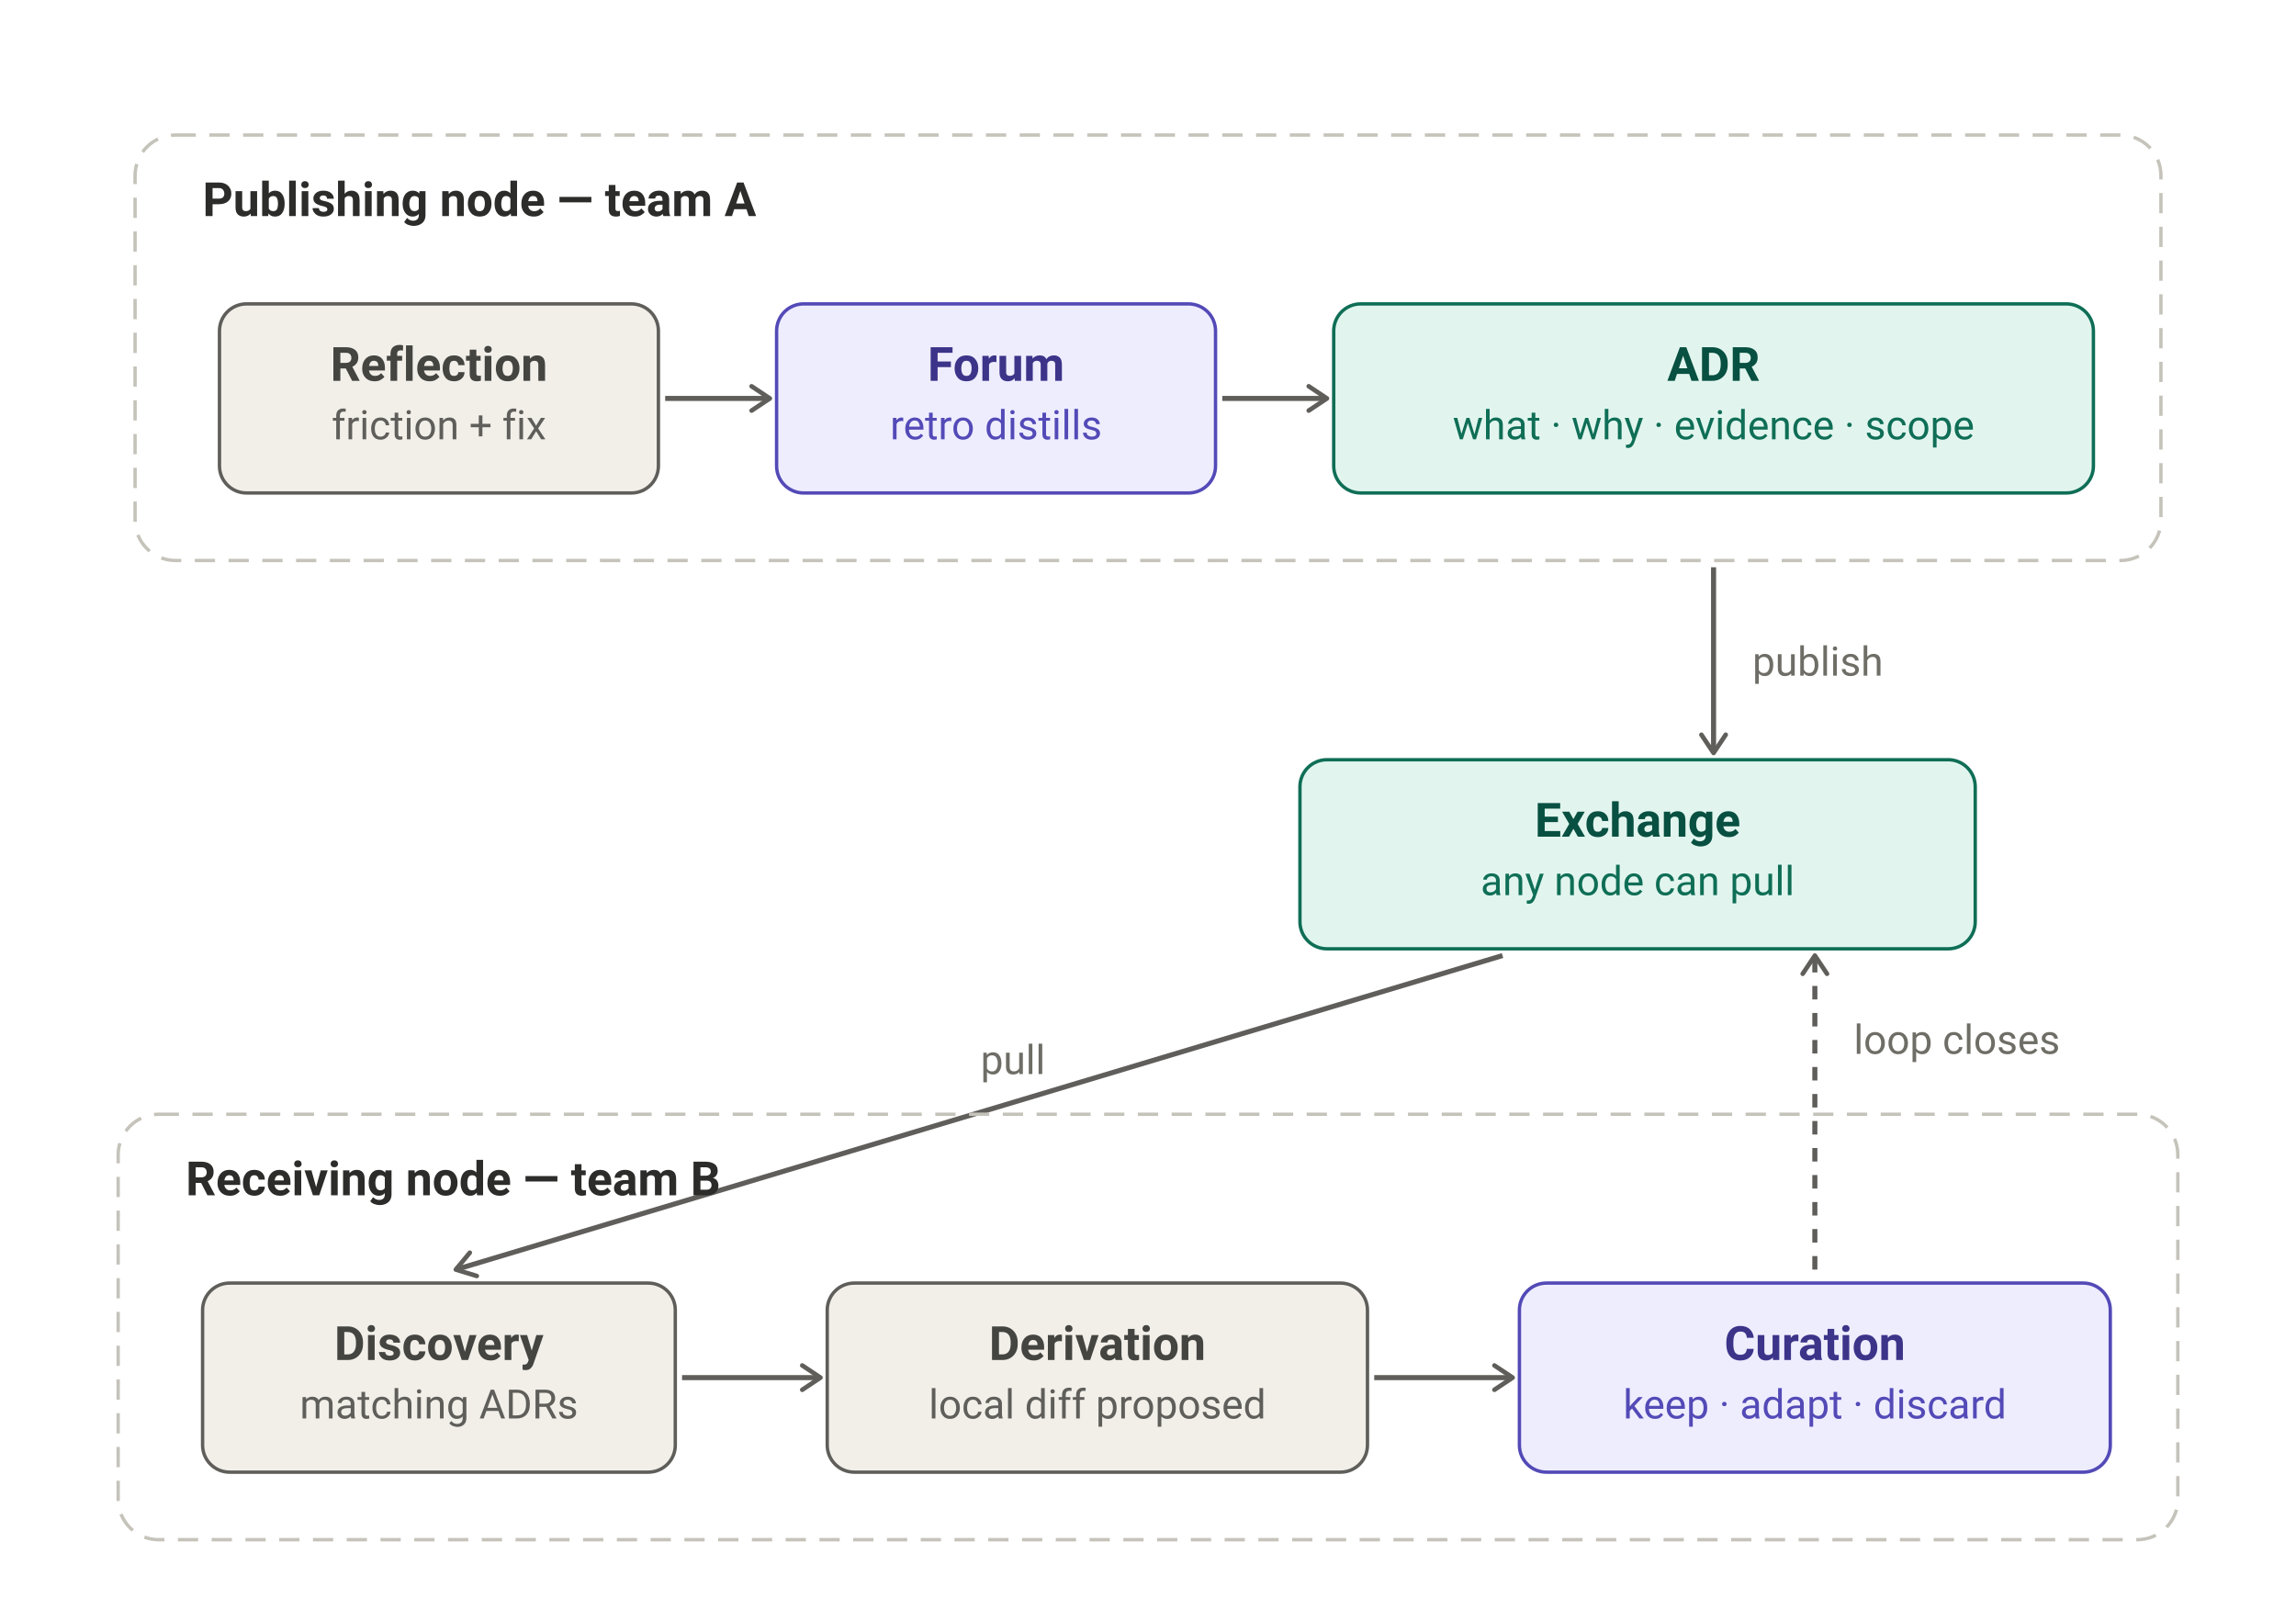
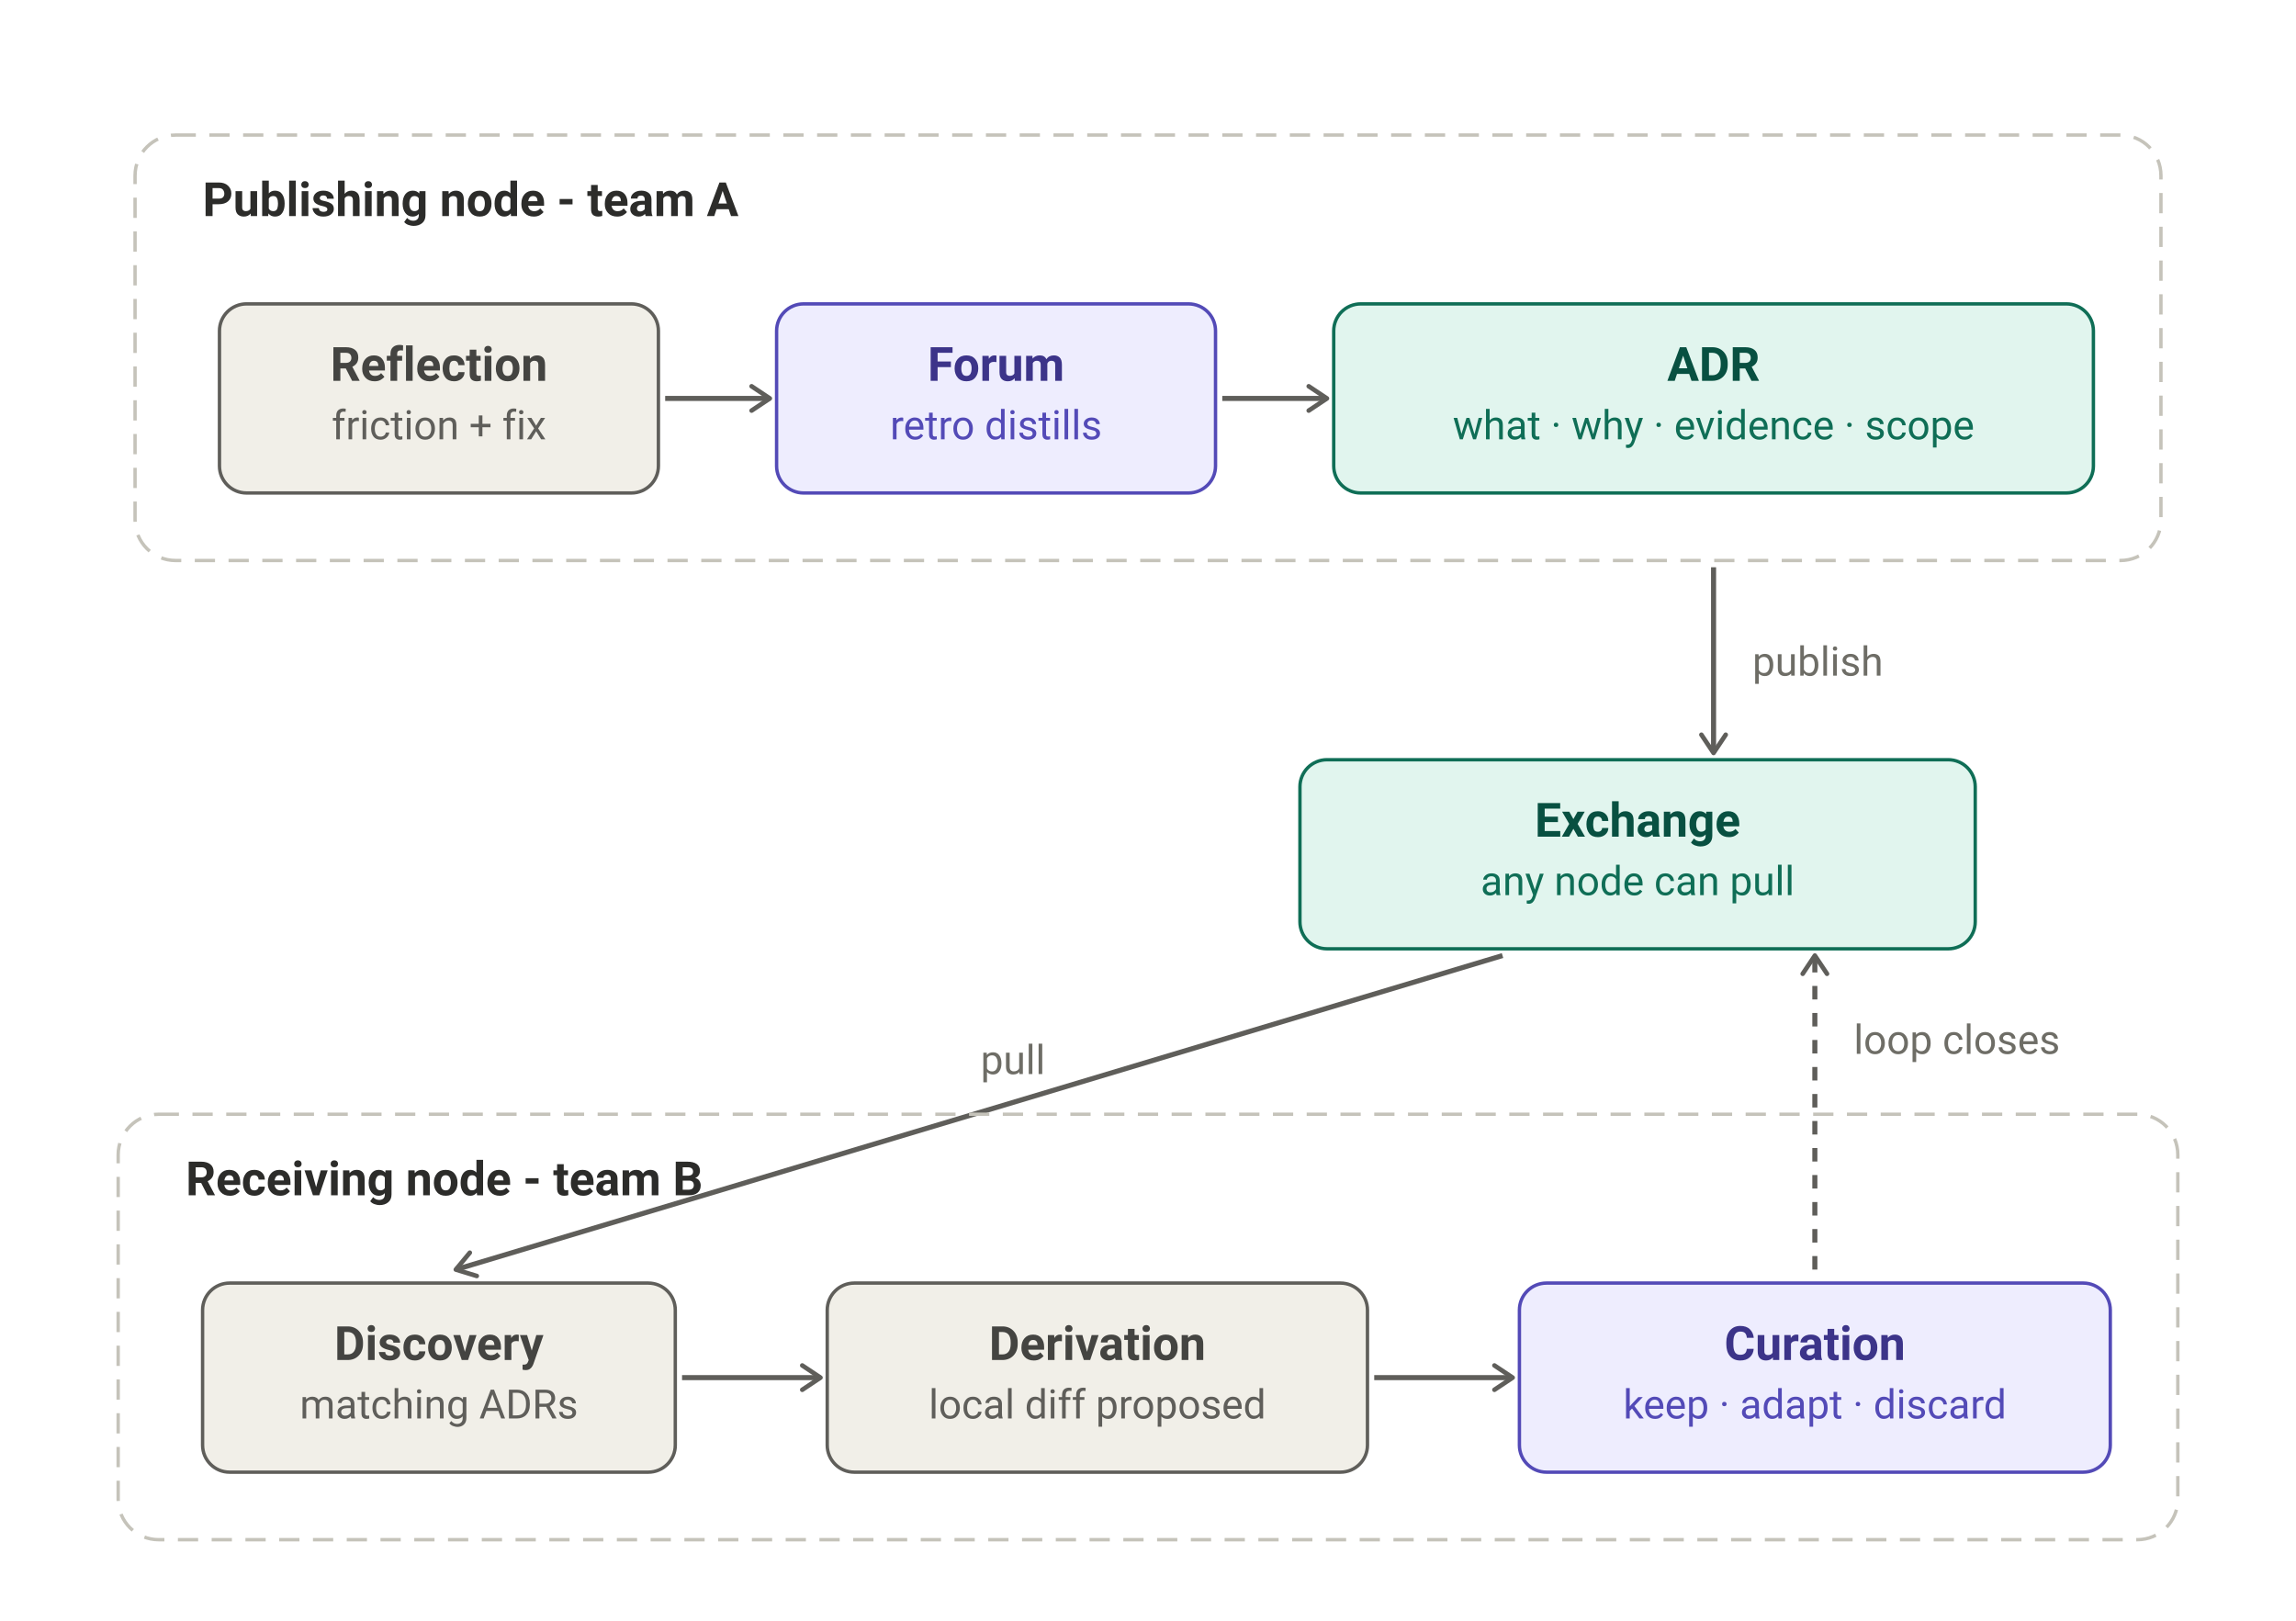
<svg xmlns="http://www.w3.org/2000/svg" width="680" viewBox="0 0 680 480" role="img">
  <style>
text{font-family:ui-sans-serif,system-ui,-apple-system,"Segoe UI",Roboto,sans-serif}
.th{font-size:14px;font-weight:600}
.ts{font-size:12px;font-weight:400}
.tp{fill:#2C2C2A}
.tm{fill:#6E6D66}
.panel{fill:none;stroke:#C5C3BA;stroke-width:1;stroke-dasharray:6 4}
.arr{fill:none;stroke:#5F5E5A;stroke-width:1.5}
.mk{fill:none;stroke:#5F5E5A;stroke-width:1.5;stroke-linecap:round;stroke-linejoin:round}
.teal rect{fill:#E1F5EE;stroke:#0F6E56;stroke-width:1}
.teal .th{fill:#085041}
.teal .ts{fill:#0F6E56}
.gray rect{fill:#F1EFE8;stroke:#5F5E5A;stroke-width:1}
.gray .th{fill:#444441}
.gray .ts{fill:#5F5E5A}
.purple rect{fill:#EEEDFE;stroke:#534AB7;stroke-width:1}
.purple .th{fill:#3C3489}
.purple .ts{fill:#534AB7}
@media (prefers-color-scheme:dark){
.tp{fill:#E8E6DD}
.tm{fill:#A8A69D}
.panel{stroke:#55544F}
.arr{stroke:#B4B2A9}
.mk{stroke:#B4B2A9}
.teal rect{fill:#085041;stroke:#5DCAA5}
.teal .th{fill:#9FE1CB}
.teal .ts{fill:#5DCAA5}
.gray rect{fill:#444441;stroke:#B4B2A9}
.gray .th{fill:#D3D1C7}
.gray .ts{fill:#B4B2A9}
.purple rect{fill:#3C3489;stroke:#AFA9EC}
.purple .th{fill:#CECBF6}
.purple .ts{fill:#AFA9EC}
}
</style>
  <defs>
    <marker id="arrow" viewBox="0 0 10 10" refX="8" refY="5" markerWidth="6" markerHeight="6" orient="auto-start-reverse">
      <path class="mk" d="M2 1L8 5L2 9" />
    </marker>
  </defs>
  <rect class="panel" x="40" y="40" width="600" height="126" rx="12" />
-   <text class="th tp" x="60" y="64" text-anchor="start">Publishing node — team A</text>
+   <text class="th tp" x="60" y="64" text-anchor="start">Publishing node - team A</text>
  <g class="gray">
    <rect x="65" y="90" width="130" height="56" rx="8" />
    <text class="th" x="130" y="108" text-anchor="middle" dominant-baseline="central">Reflection</text>
    <text class="ts" x="130" y="126" text-anchor="middle" dominant-baseline="central">friction + fix</text>
  </g>
  <line class="arr" x1="197" y1="118" x2="228" y2="118" marker-end="url(#arrow)" />
  <g class="purple">
    <rect x="230" y="90" width="130" height="56" rx="8" />
    <text class="th" x="295" y="108" text-anchor="middle" dominant-baseline="central">Forum</text>
    <text class="ts" x="295" y="126" text-anchor="middle" dominant-baseline="central">retro distills</text>
  </g>
  <line class="arr" x1="362" y1="118" x2="393" y2="118" marker-end="url(#arrow)" />
  <g class="teal">
    <rect x="395" y="90" width="225" height="56" rx="8" />
    <text class="th" x="507.5" y="108" text-anchor="middle" dominant-baseline="central">ADR</text>
    <text class="ts" x="507.5" y="126" text-anchor="middle" dominant-baseline="central">what · why · evidence · scope</text>
  </g>
  <line class="arr" x1="507.5" y1="168" x2="507.5" y2="223" marker-end="url(#arrow)" />
  <text class="ts tm" x="519" y="196" text-anchor="start" dominant-baseline="central">publish</text>
  <g class="teal">
    <rect x="385" y="225" width="200" height="56" rx="8" />
    <text class="th" x="485" y="243" text-anchor="middle" dominant-baseline="central">Exchange</text>
    <text class="ts" x="485" y="261" text-anchor="middle" dominant-baseline="central">any node can pull</text>
  </g>
  <line class="arr" x1="445" y1="283" x2="135" y2="376" marker-end="url(#arrow)" />
  <text class="ts tm" x="300" y="314" text-anchor="middle" dominant-baseline="central">pull</text>
  <line class="arr" x1="537.5" y1="376" x2="537.5" y2="283" stroke-dasharray="4 4" marker-end="url(#arrow)" />
  <text class="ts tm" x="549" y="308" text-anchor="start" dominant-baseline="central">loop closes</text>
  <rect class="panel" x="35" y="330" width="610" height="126" rx="12" />
-   <text class="th tp" x="55" y="354" text-anchor="start">Receiving node — team B</text>
+   <text class="th tp" x="55" y="354" text-anchor="start">Receiving node - team B</text>
  <g class="gray">
    <rect x="60" y="380" width="140" height="56" rx="8" />
    <text class="th" x="130" y="398" text-anchor="middle" dominant-baseline="central">Discovery</text>
    <text class="ts" x="130" y="416" text-anchor="middle" dominant-baseline="central">matching ADRs</text>
  </g>
  <line class="arr" x1="202" y1="408" x2="243" y2="408" marker-end="url(#arrow)" />
  <g class="gray">
    <rect x="245" y="380" width="160" height="56" rx="8" />
    <text class="th" x="325" y="398" text-anchor="middle" dominant-baseline="central">Derivation</text>
    <text class="ts" x="325" y="416" text-anchor="middle" dominant-baseline="central">local diff proposed</text>
  </g>
  <line class="arr" x1="407" y1="408" x2="448" y2="408" marker-end="url(#arrow)" />
  <g class="purple">
    <rect x="450" y="380" width="175" height="56" rx="8" />
    <text class="th" x="537.5" y="398" text-anchor="middle" dominant-baseline="central">Curation</text>
    <text class="ts" x="537.5" y="416" text-anchor="middle" dominant-baseline="central">keep · adapt · discard</text>
  </g>
</svg>
